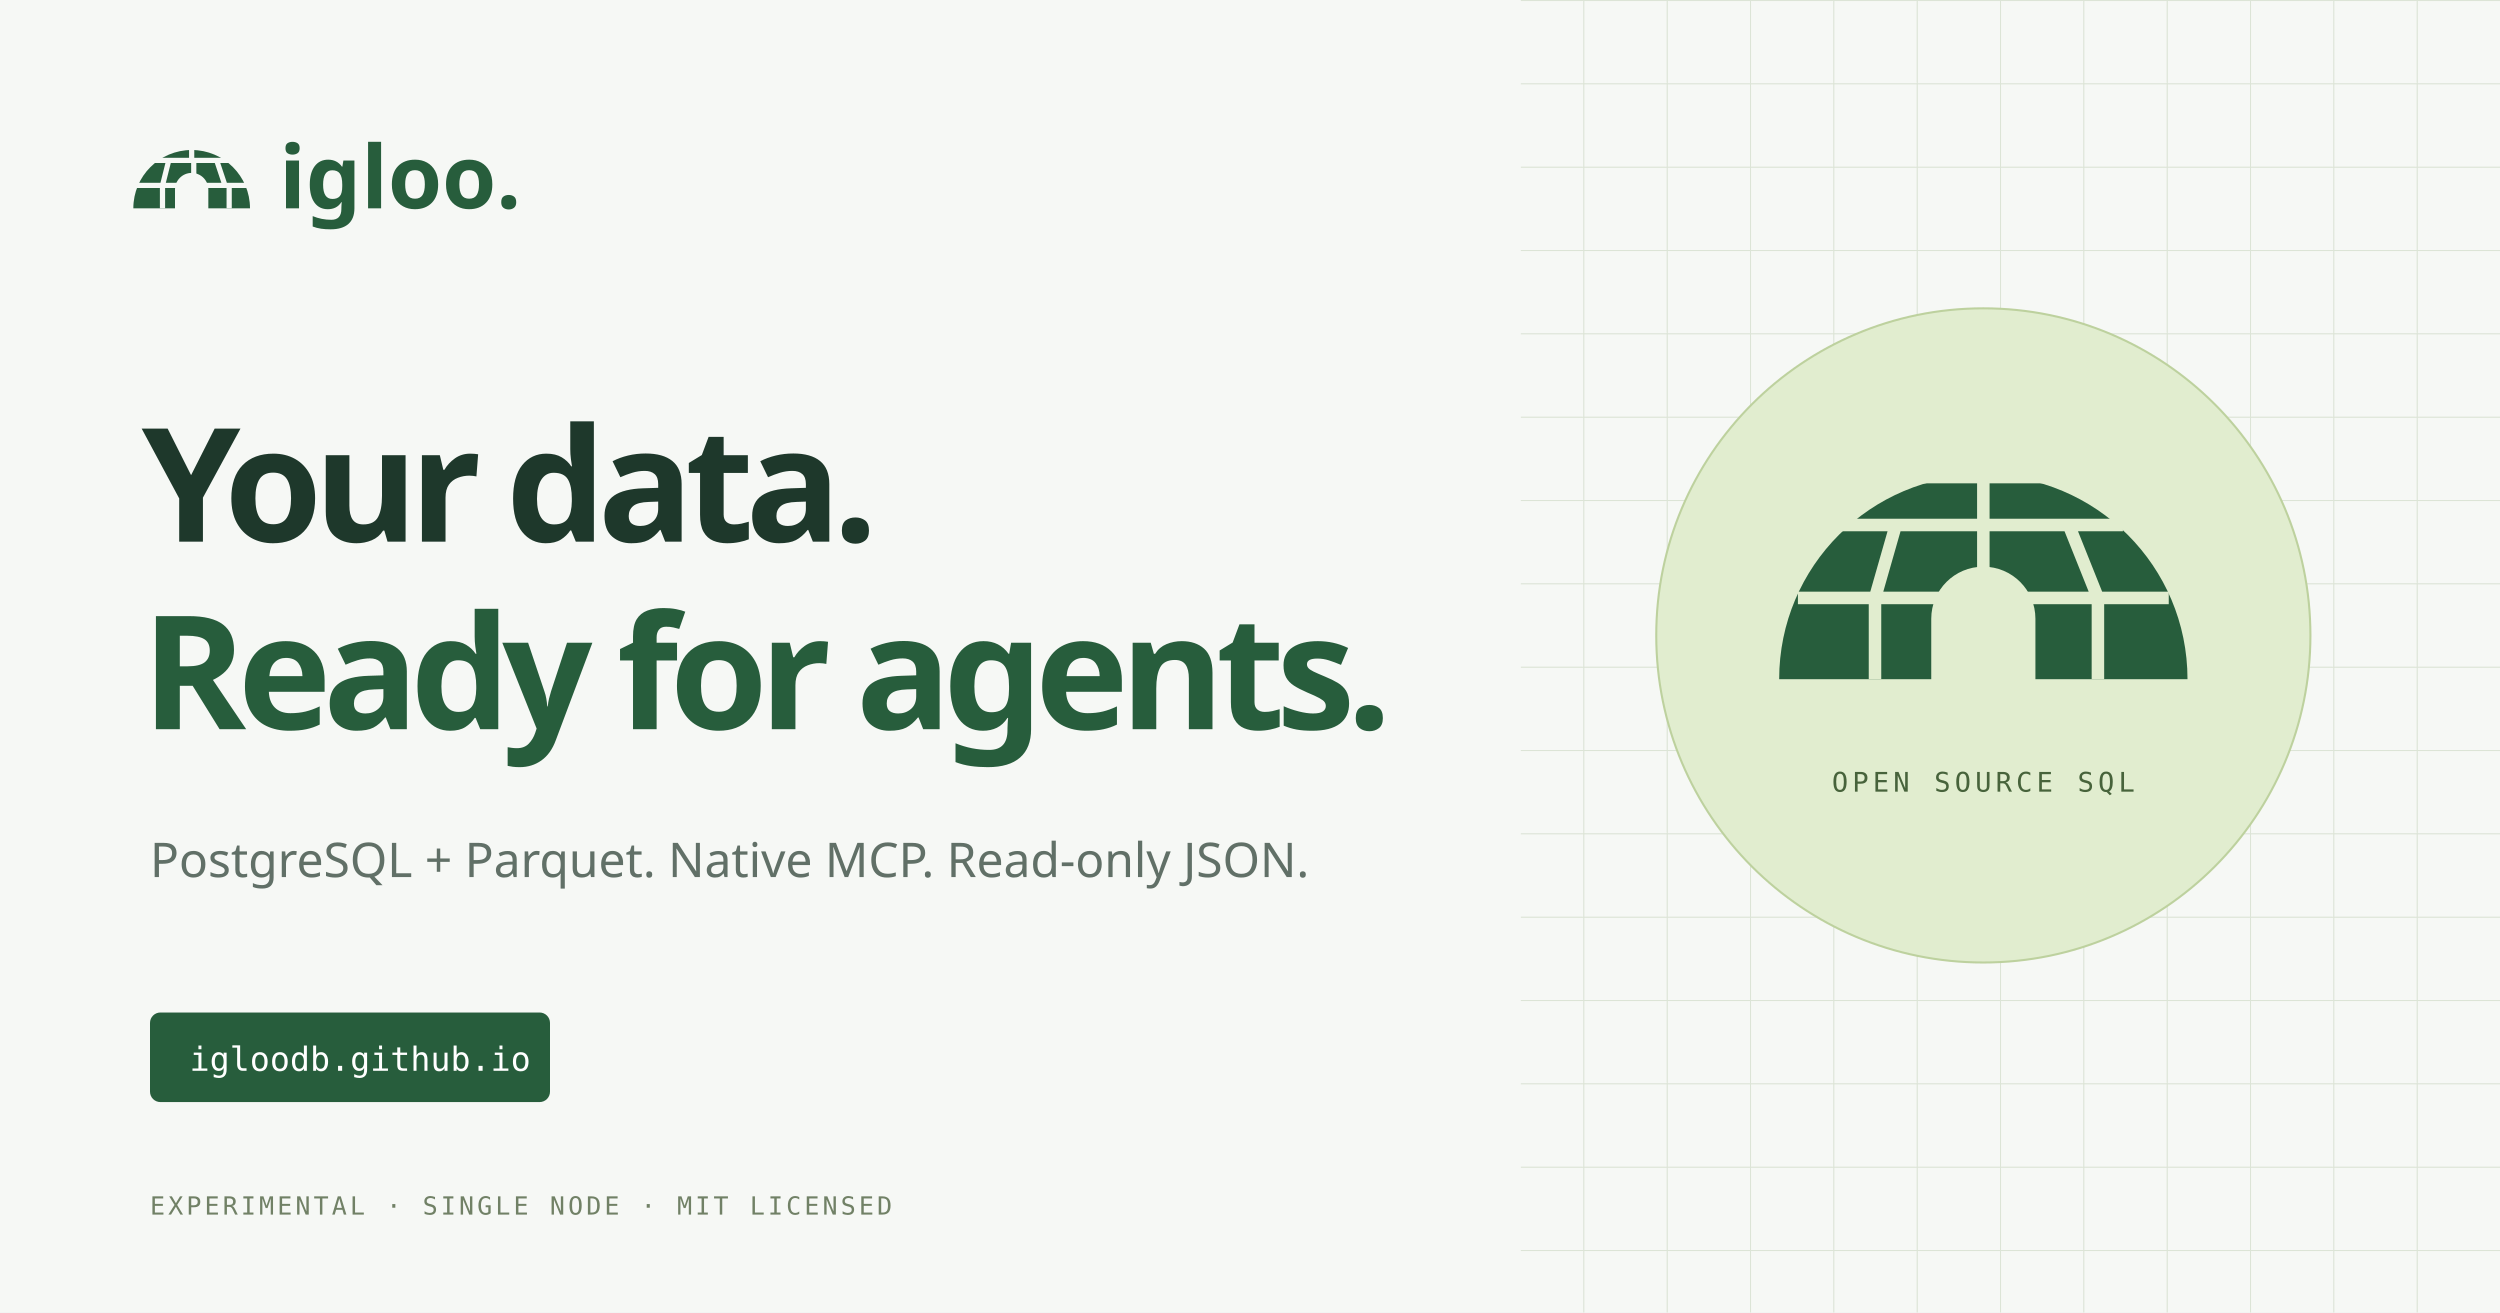
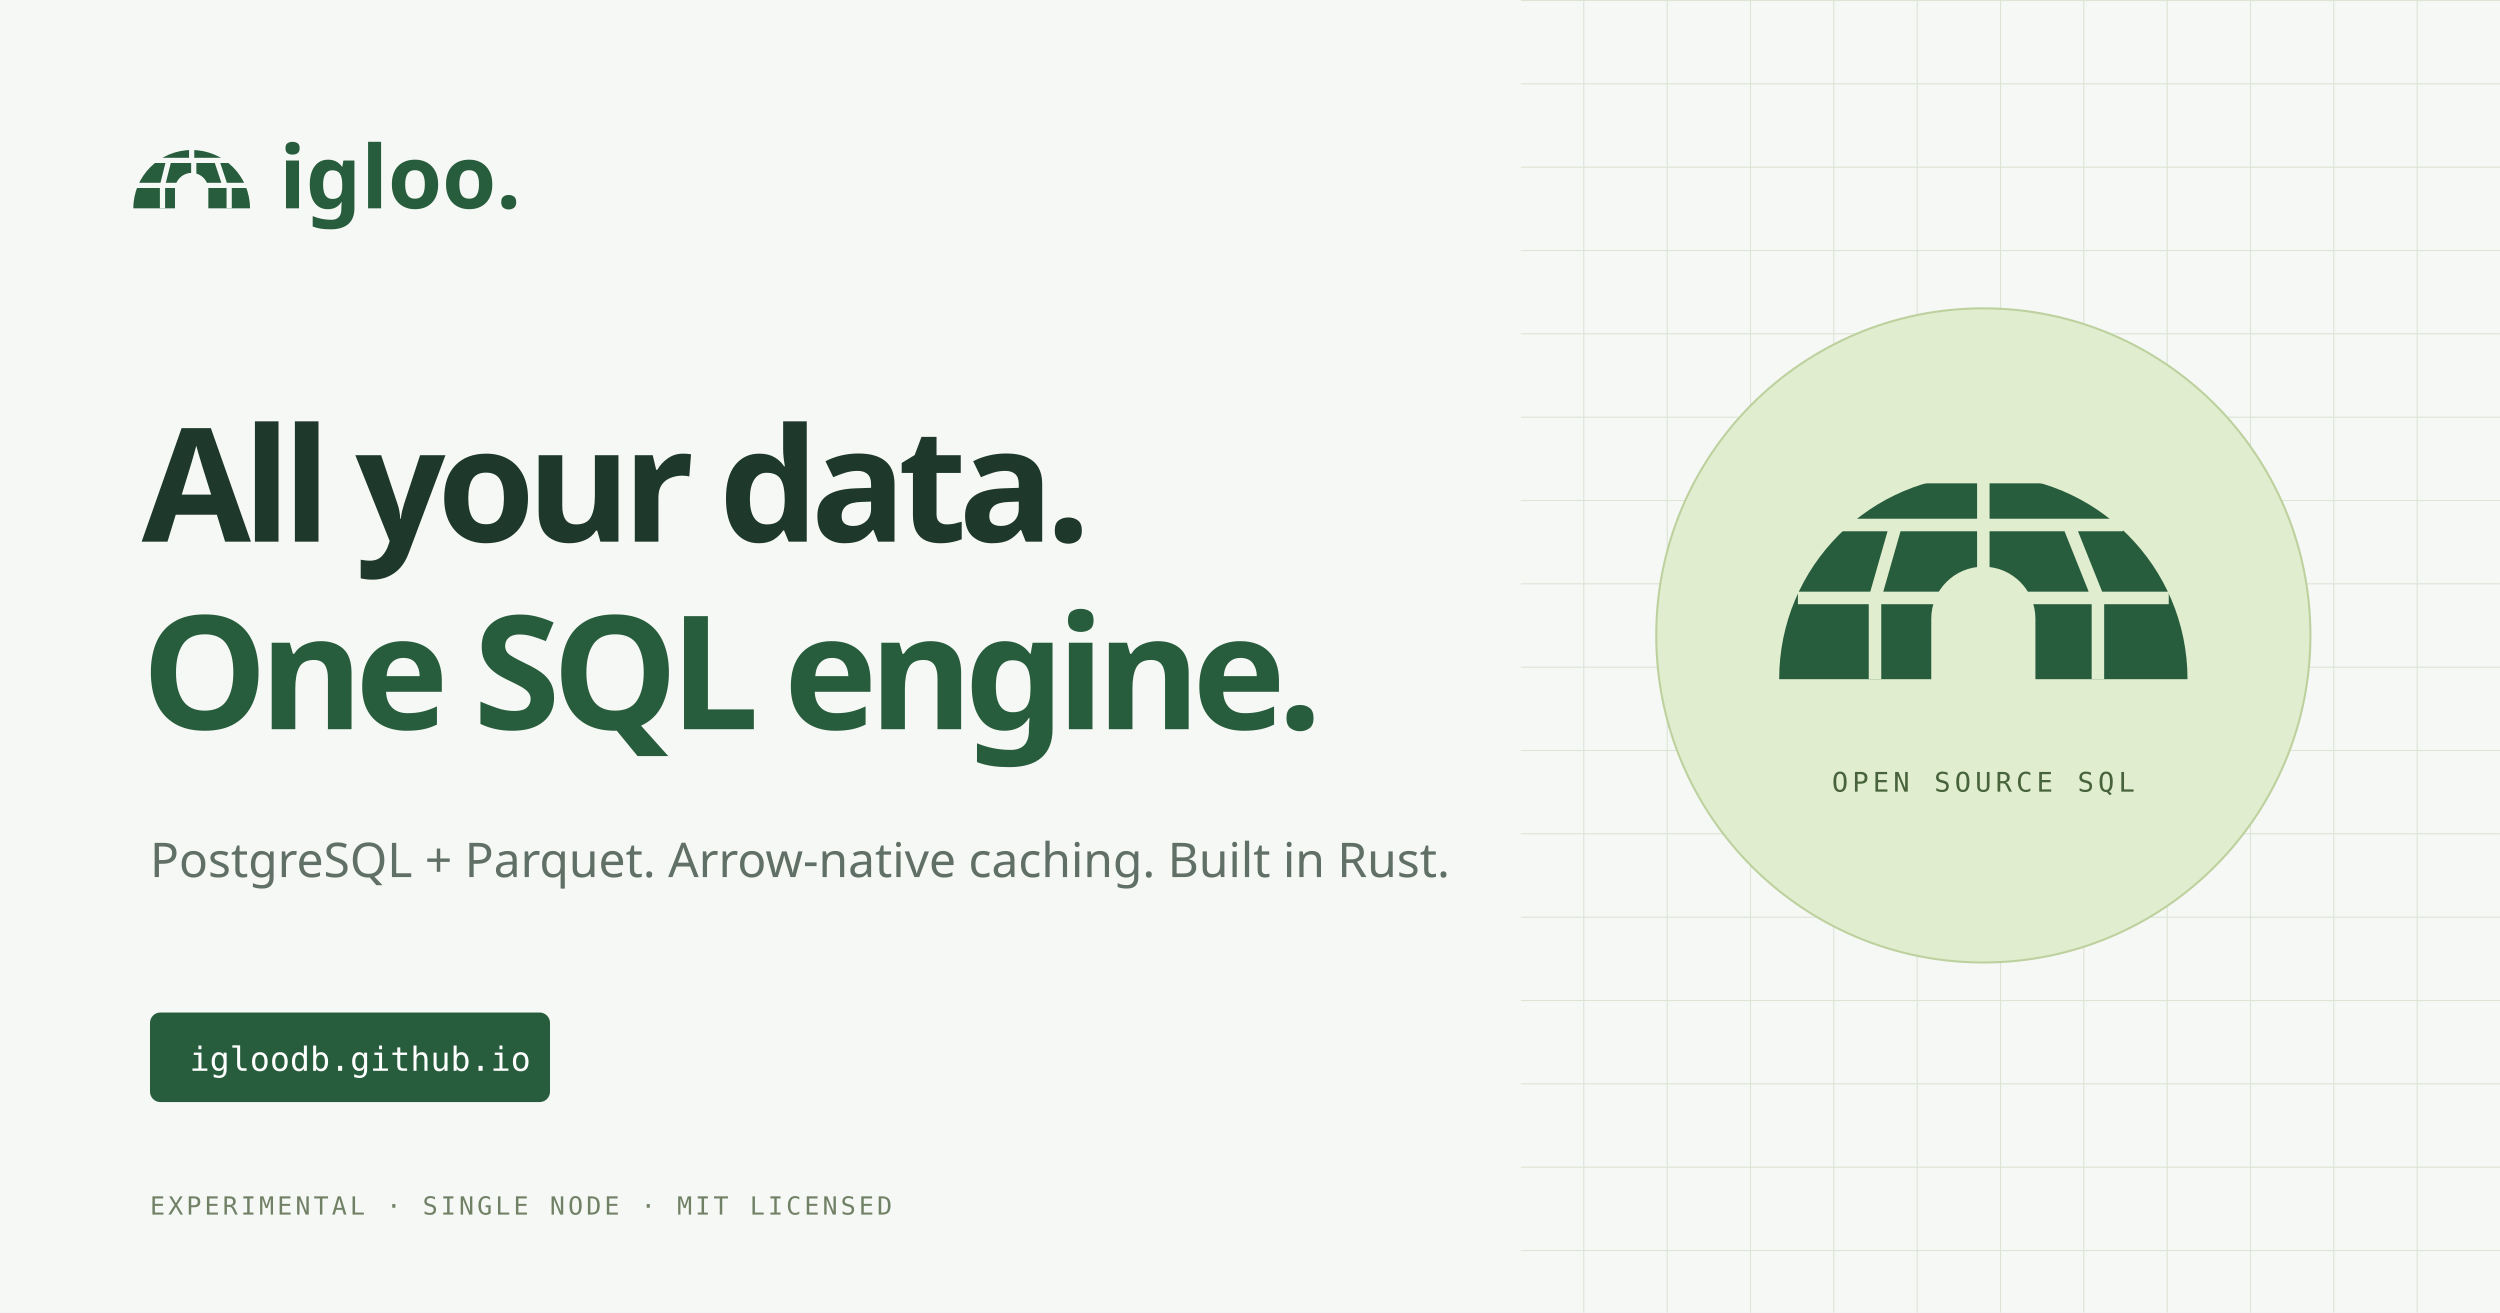
<svg xmlns="http://www.w3.org/2000/svg" width="1200" height="630" viewBox="0 0 1200 630">
  <defs>
    <pattern id="g" width="40" height="40" patternUnits="userSpaceOnUse">
      <path d="M40 0H0V40" fill="none" stroke="#dce4d6" stroke-width="1" />
    </pattern>
  </defs>
  <rect width="1200" height="630" fill="#f6f8f5" />
  <rect x="730" width="470" height="630" fill="url(#g)" />
  <path d="M64 100a28 28 0 0 1 56 0H64Z" fill="#275d3c" />
  <path d="M65 89h54M72 77h40M82 66h21M81 77l-3 12M104 77l4 12M92 66v11M93 77v12M78 89v11M110 89v11" stroke="#f6f8f5" stroke-width="2.5" />
  <path d="M84 102V91a8 8 0 0 1 16 0v11" fill="#f6f8f5" />
  <text x="134" y="100" font-family="sans-serif" font-size="42" font-weight="600" fill="#275d3c">igloo.</text>
-   <text x="68" y="260" font-family="sans-serif" font-size="76" letter-spacing="-4" font-weight="600" fill="#1e382b">Your data.</text>
-   <text x="68" y="350" font-family="sans-serif" font-size="76" letter-spacing="-4" font-weight="600" fill="#275d3c">Ready for agents.</text>
-   <text x="72" y="421" font-family="sans-serif" font-size="23" fill="#617067">PostgreSQL + Parquet. Native MCP. Read-only JSON.</text>
+   <text x="68" y="260" font-family="sans-serif" font-size="76" letter-spacing="-4" font-weight="600" fill="#1e382b">All your data.</text>
+   <text x="68" y="350" font-family="sans-serif" font-size="76" letter-spacing="-4" font-weight="600" fill="#275d3c">One SQL engine.</text>
+   <text x="72" y="421" font-family="sans-serif" font-size="23" fill="#617067">PostgreSQL + Parquet. Arrow-native caching. Built in Rust.</text>
  <rect x="72" y="486" width="192" height="43" rx="5" fill="#275d3c" />
  <text x="91" y="514" font-family="monospace" font-size="16" fill="#fff">igloodb.github.io</text>
  <circle cx="952" cy="305" r="157" fill="#e1edcf" stroke="#bdd19e" />
  <path d="M854 326a98 98 0 0 1 196 0H854Z" fill="#275d3c" />
  <path d="M863 287h178M884 252h135M920 229h65M910 252l-10 35M993 252l14 35M952 229v23M952 252v35M900 287v39M1007 287v39" stroke="#e1edcf" stroke-width="6" />
  <path d="M927 332v-35a25 25 0 0 1 50 0v35" fill="#e1edcf" />
  <text x="952" y="380" text-anchor="middle" font-family="monospace" font-size="13" letter-spacing="2" fill="#47633b">OPEN SOURCE SQL</text>
  <text x="72" y="583" font-family="monospace" font-size="12" letter-spacing="1.5" fill="#718166">EXPERIMENTAL · SINGLE NODE · MIT LICENSED</text>
</svg>
